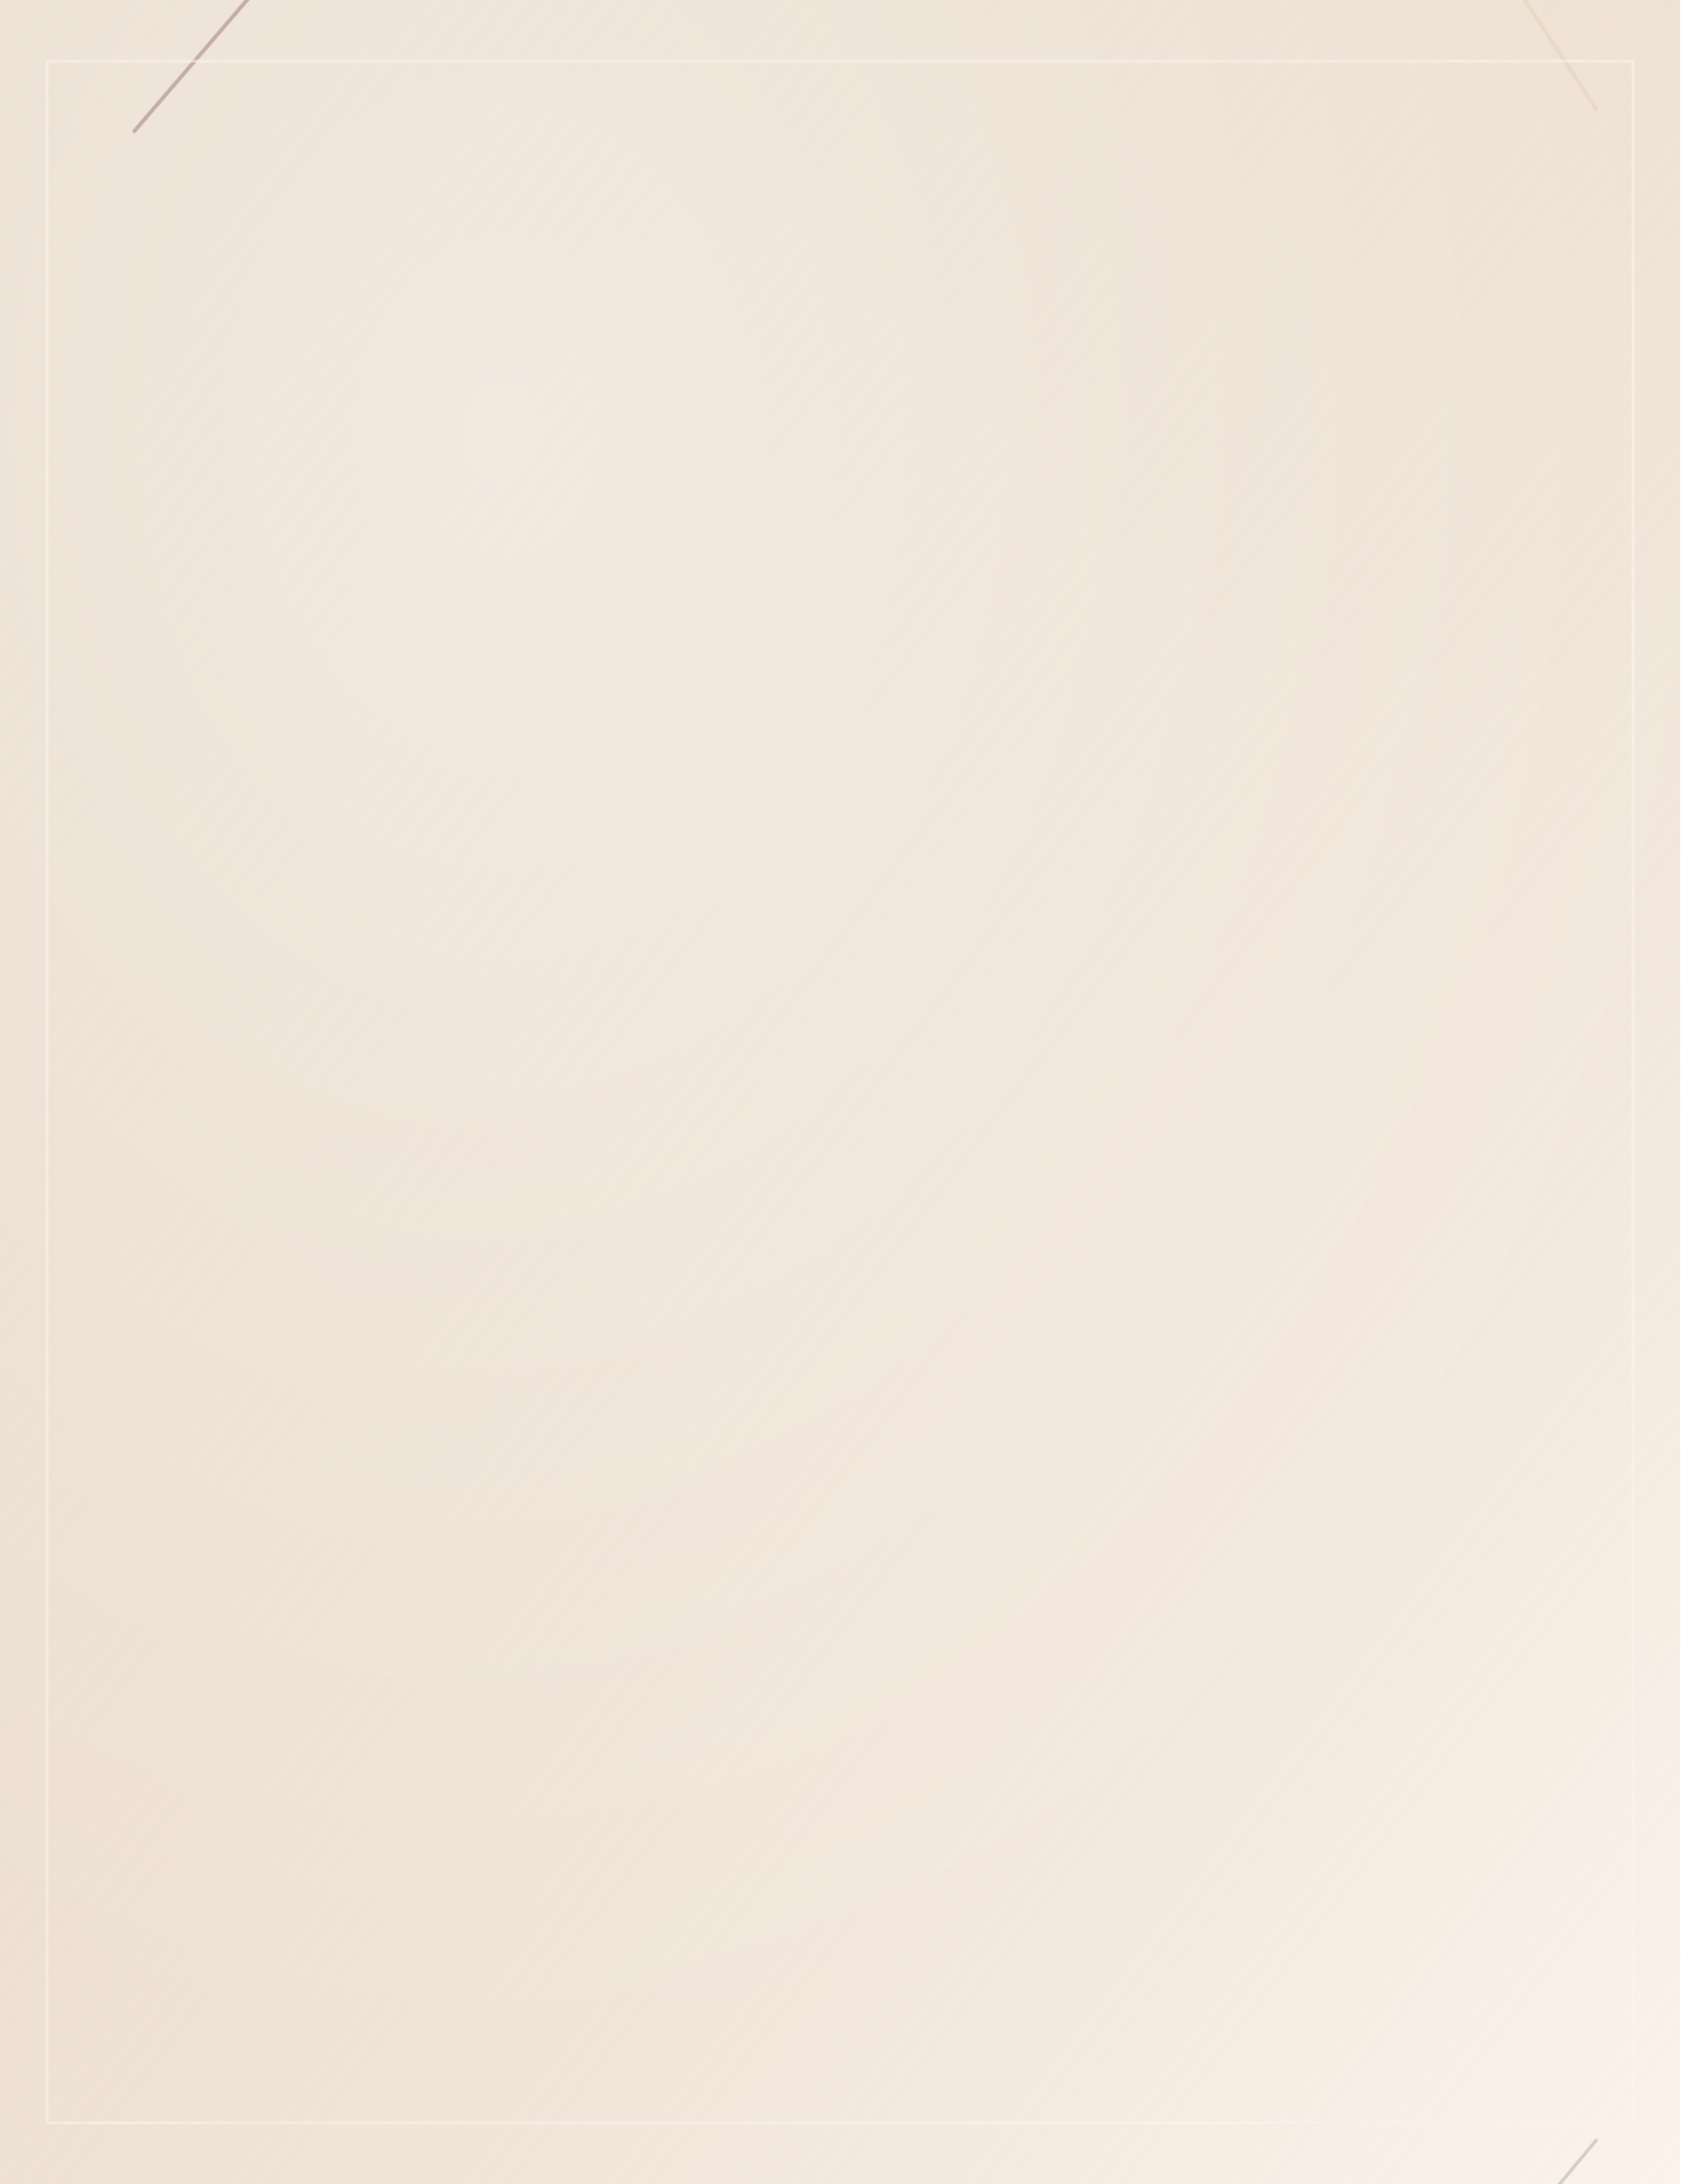
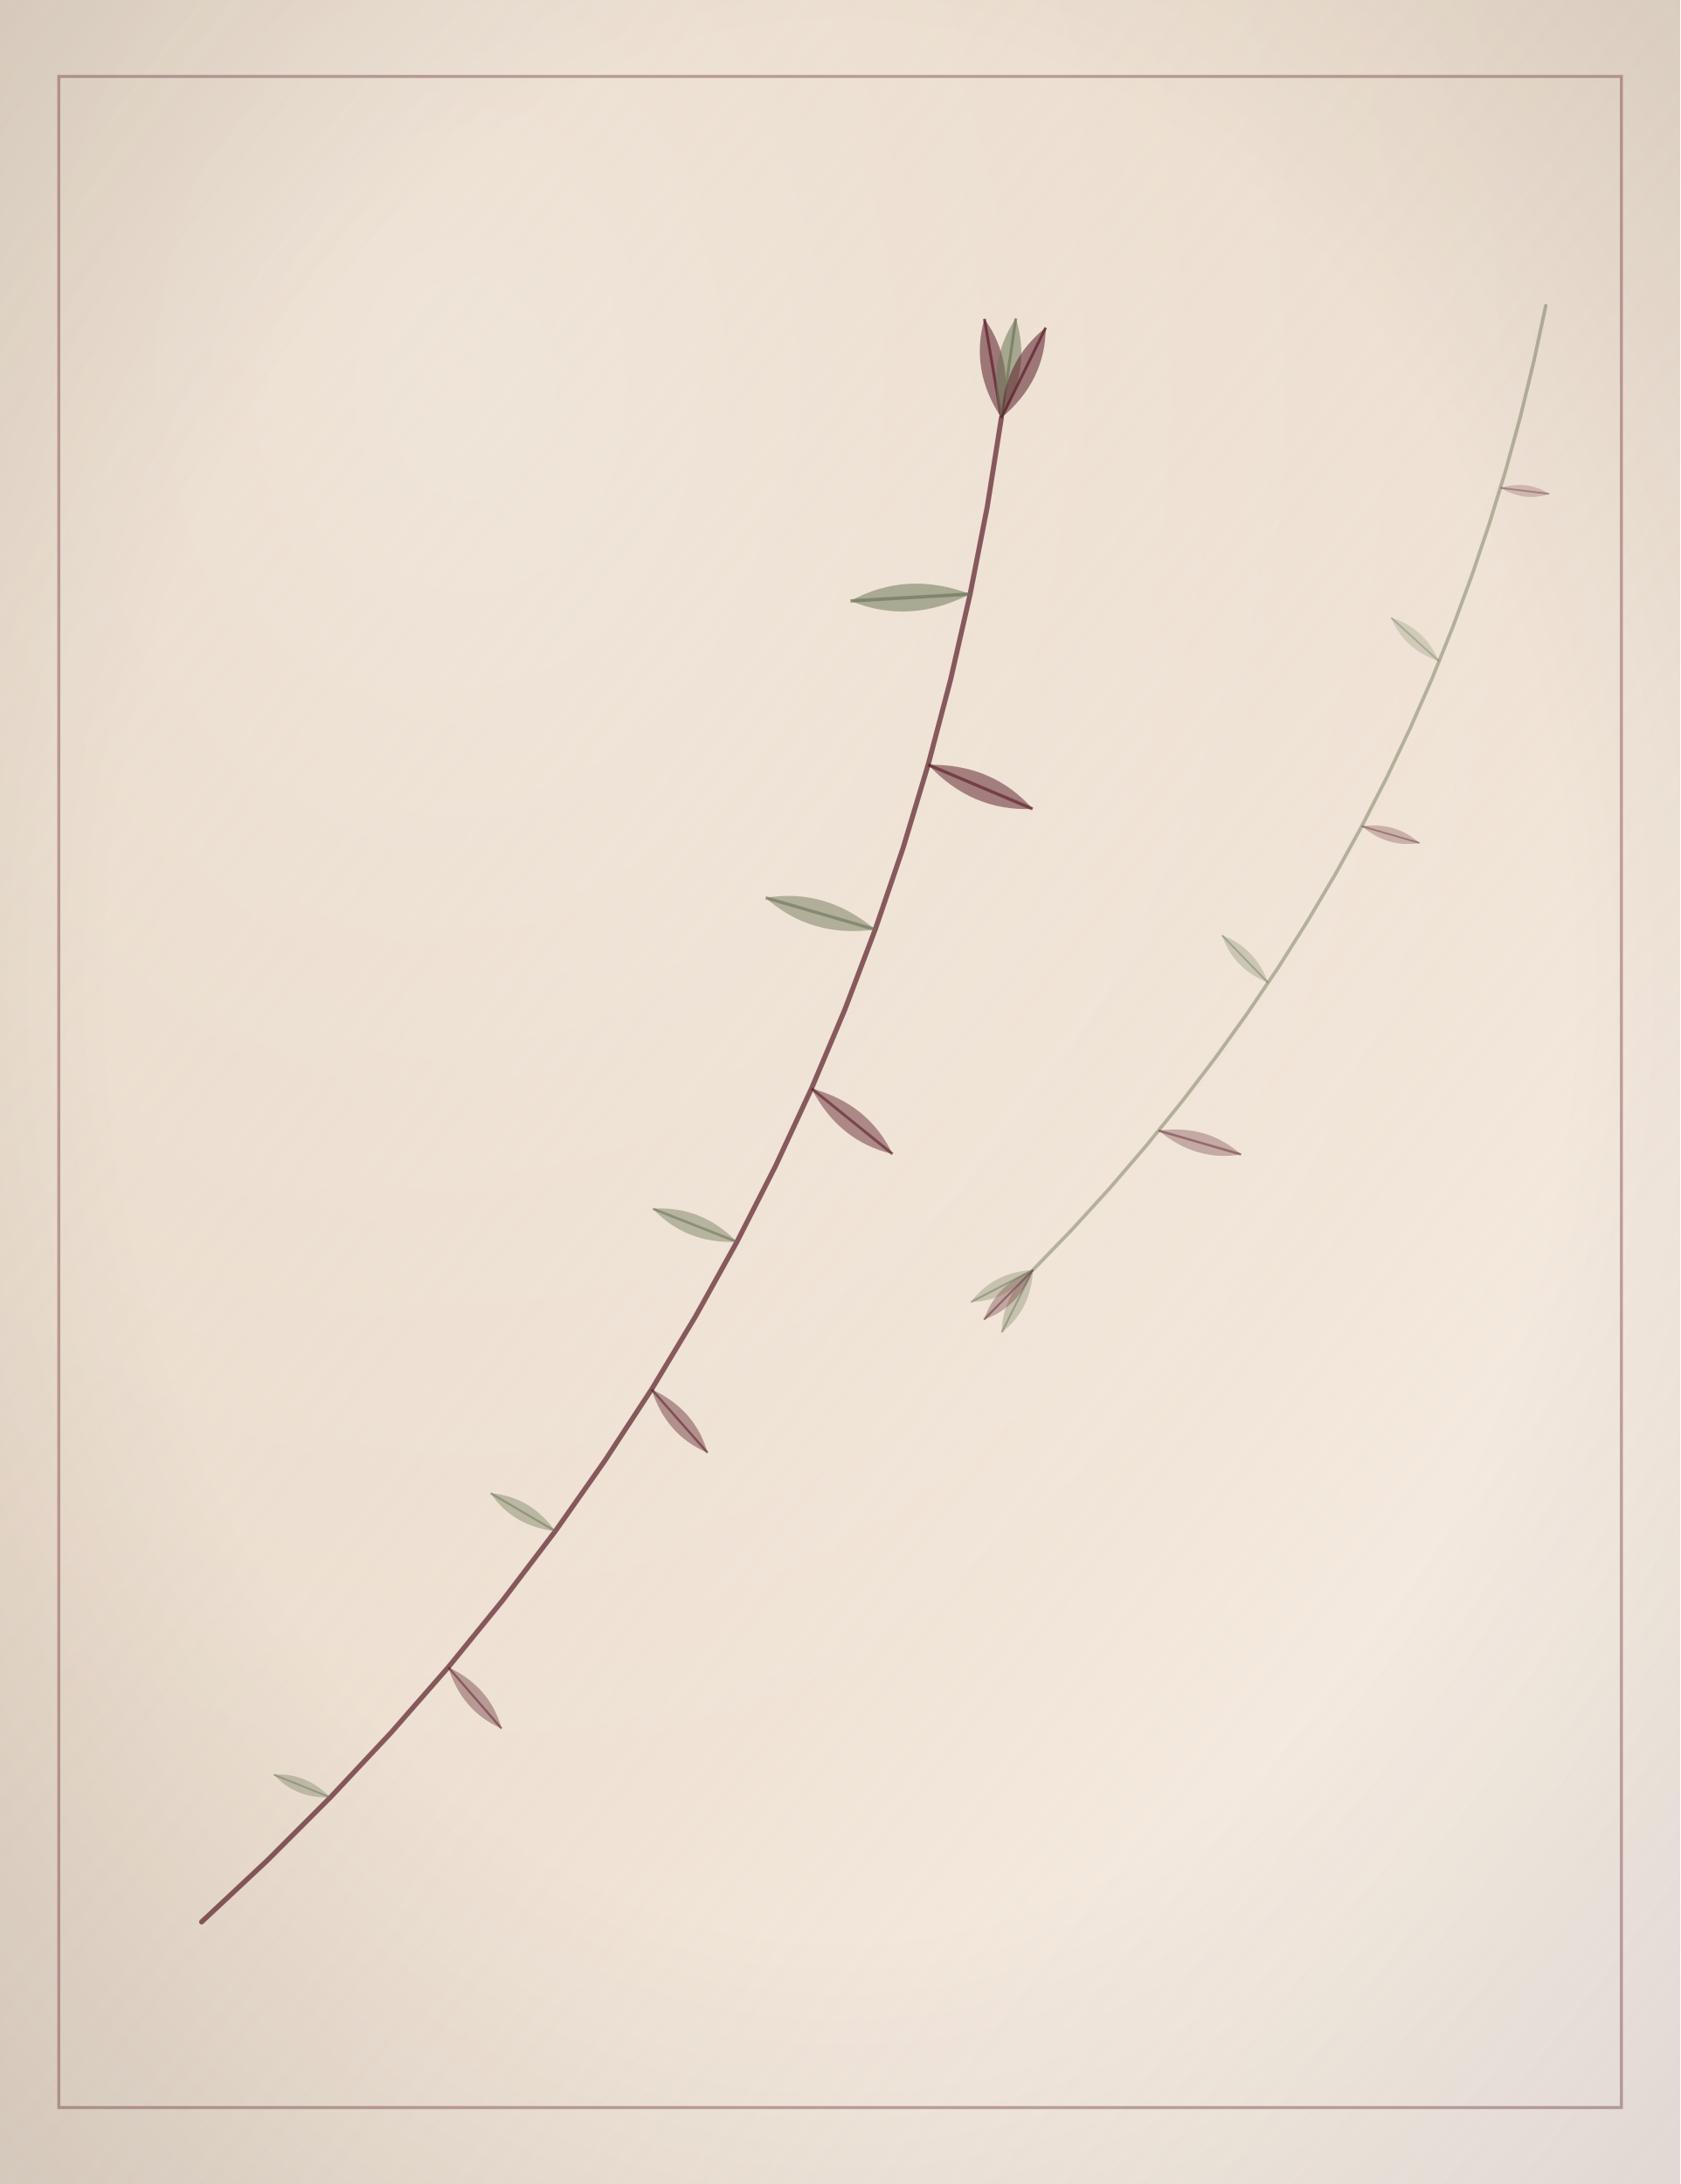
<svg xmlns="http://www.w3.org/2000/svg" viewBox="0 0 1000 1300" width="1000" height="1300" role="img" aria-label="Decorative botanical placeholder">
  <defs>
    <linearGradient id="g11" x1="0%" y1="0%" x2="100%" y2="100%">
-       <stop offset="0%" stop-color="#D8BFA3" stop-opacity="0.55" />
+       <stop offset="0%" stop-color="#D8BFA3" stop-opacity="0.65" />
      <stop offset="100%" stop-color="#FBF3EC" stop-opacity="1" />
    </linearGradient>
-     <radialGradient id="rg11" cx="30%" cy="20%" r="75%">
-       <stop offset="0%" stop-color="#FFFFFF" stop-opacity="0.35" />
+     <radialGradient id="vg11" cx="50%" cy="45%" r="72%">
+       <stop offset="60%" stop-color="#000000" stop-opacity="0" />
+       <stop offset="100%" stop-color="#000000" stop-opacity="0.10" />
+     </radialGradient>
+     <radialGradient id="hg11" cx="28%" cy="18%" r="65%">
+       <stop offset="0%" stop-color="#FFFFFF" stop-opacity="0.30" />
      <stop offset="100%" stop-color="#FFFFFF" stop-opacity="0" />
    </radialGradient>
  </defs>
  <rect width="1000" height="1300" fill="url(#g11)" />
-   <rect width="1000" height="1300" fill="url(#rg11)" />
-   <line x1="80.0" y1="78.0" x2="621.5" y2="-552.0" stroke="#5B1F2A" stroke-width="2.3" stroke-opacity="0.28" stroke-linecap="round" />
-   <path d="M170.3,-27.0 Q157.7,-40.7 139.2,-41.3 Q151.7,-27.6 170.3,-27.0 Z" fill="#5B1F2A" fill-opacity="0.18" />
-   <path d="M260.5,-132.0 Q269.0,-110.6 290.3,-101.8 Q281.7,-123.1 260.5,-132.0 Z" fill="#5B1F2A" fill-opacity="0.20" />
-   <path d="M350.8,-237.0 Q341.2,-254.5 322.0,-259.8 Q331.6,-242.4 350.8,-237.0 Z" fill="#5B1F2A" fill-opacity="0.22" />
-   <path d="M441.0,-342.0 Q446.6,-321.6 465.1,-311.4 Q459.5,-331.8 441.0,-342.0 Z" fill="#5B1F2A" fill-opacity="0.24" />
-   <path d="M531.3,-447.0 Q520.8,-465.6 500.2,-471.1 Q510.7,-452.5 531.3,-447.0 Z" fill="#5B1F2A" fill-opacity="0.26" />
-   <path d="M621.5,-552.0 Q641.2,-562.3 648.4,-583.3 Q628.7,-573.0 621.5,-552.0 Z" fill="#5B1F2A" fill-opacity="0.28" />
-   <line x1="950.0" y1="1274.0" x2="471.6" y2="1846.9" stroke="#6D7659" stroke-width="2.0" stroke-opacity="0.28" stroke-linecap="round" />
-   <path d="M870.3,1369.5 Q880.5,1380.2 895.3,1380.4 Q885.1,1369.7 870.3,1369.5 Z" fill="#6D7659" fill-opacity="0.18" />
-   <path d="M790.5,1465.0 Q787.5,1445.3 771.3,1433.7 Q774.3,1453.4 790.5,1465.0 Z" fill="#6D7659" fill-opacity="0.20" />
-   <path d="M710.8,1560.4 Q720.2,1575.2 737.3,1578.8 Q727.9,1564.1 710.8,1560.4 Z" fill="#6D7659" fill-opacity="0.22" />
-   <path d="M631.1,1655.9 Q624.3,1642.3 609.7,1637.6 Q616.6,1651.3 631.1,1655.9 Z" fill="#6D7659" fill-opacity="0.24" />
-   <path d="M551.4,1751.4 Q564.5,1766.8 584.7,1768.3 Q571.6,1752.8 551.4,1751.4 Z" fill="#6D7659" fill-opacity="0.26" />
-   <path d="M471.6,1846.9 Q454.1,1856.3 447.9,1875.3 Q465.5,1865.8 471.6,1846.9 Z" fill="#6D7659" fill-opacity="0.28" />
-   <line x1="950.0" y1="65.0" x2="491.2" y2="-636.8" stroke="#D8BFA3" stroke-width="2.3" stroke-opacity="0.28" stroke-linecap="round" />
-   <path d="M873.5,-52.0 Q855.1,-47.6 845.3,-31.4 Q863.7,-35.7 873.5,-52.0 Z" fill="#D8BFA3" fill-opacity="0.18" />
-   <path d="M797.1,-168.9 Q814.9,-171.2 825.8,-185.5 Q808.0,-183.3 797.1,-168.9 Z" fill="#D8BFA3" fill-opacity="0.20" />
-   <path d="M720.6,-285.9 Q704.9,-278.8 699.0,-262.7 Q714.6,-269.8 720.6,-285.9 Z" fill="#D8BFA3" fill-opacity="0.22" />
-   <path d="M644.1,-402.9 Q661.7,-403.9 673.2,-417.2 Q655.7,-416.1 644.1,-402.9 Z" fill="#D8BFA3" fill-opacity="0.24" />
-   <path d="M567.6,-519.8 Q550.1,-509.8 545.0,-490.2 Q562.6,-500.3 567.6,-519.8 Z" fill="#D8BFA3" fill-opacity="0.26" />
-   <path d="M491.2,-636.8 Q486.7,-658.8 468.4,-671.6 Q472.8,-649.7 491.2,-636.8 Z" fill="#D8BFA3" fill-opacity="0.28" />
-   <rect x="28.0" y="36.4" width="944.0" height="1227.2" fill="none" stroke="#FBF3EC" stroke-opacity="0.55" stroke-width="1.6" />
+   <rect width="1000" height="1300" fill="url(#hg11)" />
+   <path d="M120.0,1144.0 L159.1,1107.4 L196.6,1069.9 L232.5,1031.6 L266.8,992.4 L299.4,952.3 L330.5,911.4 L359.9,869.6 L387.8,827.0 L414.0,783.5 L438.6,739.2 L461.6,694.0 L483.0,647.9 L502.8,601.0 L520.9,553.3 L537.5,504.7 L552.4,455.2 L565.7,404.8 L577.4,353.6 L587.6,301.6 L596.0,248.7" fill="none" stroke="#5B1F2A" stroke-width="3.0" stroke-opacity="0.70" stroke-linecap="round" />
+   <path d="M196.6,1069.9 Q182.2,1055.1 162.9,1056.3 Q175.9,1070.6 196.6,1069.9 Z" fill="#6D7659" fill-opacity="0.35" />
+   <line x1="196.6" y1="1069.9" x2="162.9" y2="1056.3" stroke="#6D7659" stroke-opacity="0.50" stroke-width="1.0" />
+   <path d="M266.8,992.4 Q274.9,1018.6 298.5,1028.9 Q291.7,1004.0 266.8,992.4 Z" fill="#5B1F2A" fill-opacity="0.37" />
+   <line x1="266.8" y1="992.4" x2="298.5" y2="1028.9" stroke="#5B1F2A" stroke-opacity="0.52" stroke-width="1.3" />
+   <path d="M330.5,911.4 Q315.7,890.8 292.0,888.8 Q305.3,908.5 330.5,911.4 Z" fill="#6D7659" fill-opacity="0.40" />
+   <line x1="330.5" y1="911.4" x2="292.0" y2="888.8" stroke="#6D7659" stroke-opacity="0.55" stroke-width="1.2" />
+   <path d="M387.8,827.0 Q396.4,854.3 421.1,864.7 Q413.8,838.9 387.8,827.0 Z" fill="#5B1F2A" fill-opacity="0.42" />
+   <line x1="387.8" y1="827.0" x2="421.1" y2="864.7" stroke="#5B1F2A" stroke-opacity="0.57" stroke-width="1.4" />
+   <path d="M438.6,739.2 Q417.2,717.5 388.6,719.5 Q408.1,740.4 438.6,739.2 Z" fill="#6D7659" fill-opacity="0.44" />
+   <line x1="438.6" y1="739.2" x2="388.6" y2="719.5" stroke="#6D7659" stroke-opacity="0.59" stroke-width="1.5" />
+   <path d="M483.0,647.9 Q499.1,679.3 531.2,686.9 Q517.0,657.1 483.0,647.9 Z" fill="#5B1F2A" fill-opacity="0.46" />
+   <line x1="483.0" y1="647.9" x2="531.2" y2="686.9" stroke="#5B1F2A" stroke-opacity="0.61" stroke-width="1.7" />
+   <path d="M520.9,553.3 Q491.3,528.5 455.7,534.4 Q482.7,558.5 520.9,553.3 Z" fill="#6D7659" fill-opacity="0.48" />
+   <line x1="520.9" y1="553.3" x2="455.7" y2="534.4" stroke="#6D7659" stroke-opacity="0.63" stroke-width="1.9" />
+   <path d="M552.4,455.2 Q578.7,483.2 614.6,481.5 Q590.8,454.6 552.4,455.2 Z" fill="#5B1F2A" fill-opacity="0.51" />
+   <line x1="552.4" y1="455.2" x2="614.6" y2="481.5" stroke="#5B1F2A" stroke-opacity="0.66" stroke-width="1.9" />
+   <path d="M577.4,353.6 Q539.5,339.4 506.2,357.7 Q541.3,372.1 577.4,353.6 Z" fill="#6D7659" fill-opacity="0.53" />
+   <line x1="577.4" y1="353.6" x2="506.2" y2="357.7" stroke="#6D7659" stroke-opacity="0.68" stroke-width="2.0" />
+   <path d="M596.0,248.7 Q604.4,215.7 585.9,189.8 Q577.2,220.4 596.0,248.7 Z" fill="#5B1F2A" fill-opacity="0.55" />
+   <line x1="596.0" y1="248.7" x2="585.9" y2="189.8" stroke="#5B1F2A" stroke-opacity="0.70" stroke-width="1.7" />
+   <path d="M596.0,248.7 Q614.1,219.9 604.6,189.5 Q586.8,215.9 596.0,248.7 Z" fill="#6D7659" fill-opacity="0.55" />
+   <line x1="596.0" y1="248.7" x2="604.6" y2="189.5" stroke="#6D7659" stroke-opacity="0.70" stroke-width="1.7" />
+   <path d="M596.0,248.7 Q622.2,226.9 622.4,195.0 Q597.4,214.7 596.0,248.7 Z" fill="#5B1F2A" fill-opacity="0.55" />
+   <line x1="596.0" y1="248.7" x2="622.4" y2="195.0" stroke="#5B1F2A" stroke-opacity="0.70" stroke-width="1.7" />
+   <path d="M920.0,182.0 L912.9,215.0 L905.0,247.6 L896.2,279.8 L886.5,311.4 L876.0,342.6 L864.6,373.4 L852.4,403.7 L839.3,433.5 L825.3,462.9 L810.5,491.8 L794.8,520.3 L778.2,548.3 L760.8,575.9 L742.5,603.0 L723.4,629.6 L703.4,655.8 L682.6,681.5 L660.9,706.8 L638.3,731.6 L614.8,755.9" fill="none" stroke="#6D7659" stroke-width="2.1" stroke-opacity="0.47" stroke-linecap="round" />
+   <path d="M893.1,290.4 Q907.3,299.0 922.1,294.0 Q909.0,285.6 893.1,290.4 Z" fill="#5B1F2A" fill-opacity="0.21" />
+   <line x1="893.1" y1="290.4" x2="922.1" y2="294.0" stroke="#5B1F2A" stroke-opacity="0.36" stroke-width="1.0" />
+   <path d="M856.5,393.6 Q847.7,373.6 828.0,367.7 Q835.7,386.7 856.5,393.6 Z" fill="#6D7659" fill-opacity="0.23" />
+   <line x1="856.5" y1="393.6" x2="828.0" y2="367.7" stroke="#6D7659" stroke-opacity="0.38" stroke-width="1.1" />
+   <path d="M810.5,491.8 Q826.1,504.9 844.9,501.8 Q830.6,489.1 810.5,491.8 Z" fill="#5B1F2A" fill-opacity="0.26" />
+   <line x1="810.5" y1="491.8" x2="844.9" y2="501.8" stroke="#5B1F2A" stroke-opacity="0.41" stroke-width="1.0" />
+   <path d="M754.8,585.0 Q747.0,564.0 727.3,556.7 Q734.0,576.6 754.8,585.0 Z" fill="#6D7659" fill-opacity="0.28" />
+   <line x1="754.8" y1="585.0" x2="727.3" y2="556.7" stroke="#6D7659" stroke-opacity="0.43" stroke-width="1.1" />
+   <path d="M689.6,673.0 Q711.9,691.6 738.7,687.2 Q718.4,669.1 689.6,673.0 Z" fill="#5B1F2A" fill-opacity="0.30" />
+   <line x1="689.6" y1="673.0" x2="738.7" y2="687.2" stroke="#5B1F2A" stroke-opacity="0.45" stroke-width="1.4" />
+   <path d="M614.8,755.9 Q596.5,770.9 596.2,793.1 Q613.7,779.6 614.8,755.9 Z" fill="#6D7659" fill-opacity="0.32" />
+   <line x1="614.8" y1="755.9" x2="596.2" y2="793.1" stroke="#6D7659" stroke-opacity="0.47" stroke-width="1.2" />
+   <path d="M614.8,755.9 Q592.8,764.5 585.6,785.5 Q606.5,778.0 614.8,755.9 Z" fill="#5B1F2A" fill-opacity="0.32" />
+   <line x1="614.8" y1="755.9" x2="585.6" y2="785.5" stroke="#5B1F2A" stroke-opacity="0.47" stroke-width="1.2" />
+   <path d="M614.8,755.9 Q591.2,757.3 577.9,775.0 Q600.0,774.4 614.8,755.9 Z" fill="#6D7659" fill-opacity="0.32" />
+   <line x1="614.8" y1="755.9" x2="577.9" y2="775.0" stroke="#6D7659" stroke-opacity="0.47" stroke-width="1.2" />
+   <rect width="1000" height="1300" fill="url(#vg11)" />
+   <rect x="35.0" y="45.5" width="930.0" height="1209.0" fill="none" stroke="#5B1F2A" stroke-opacity="0.35" stroke-width="1.8" />
</svg>
